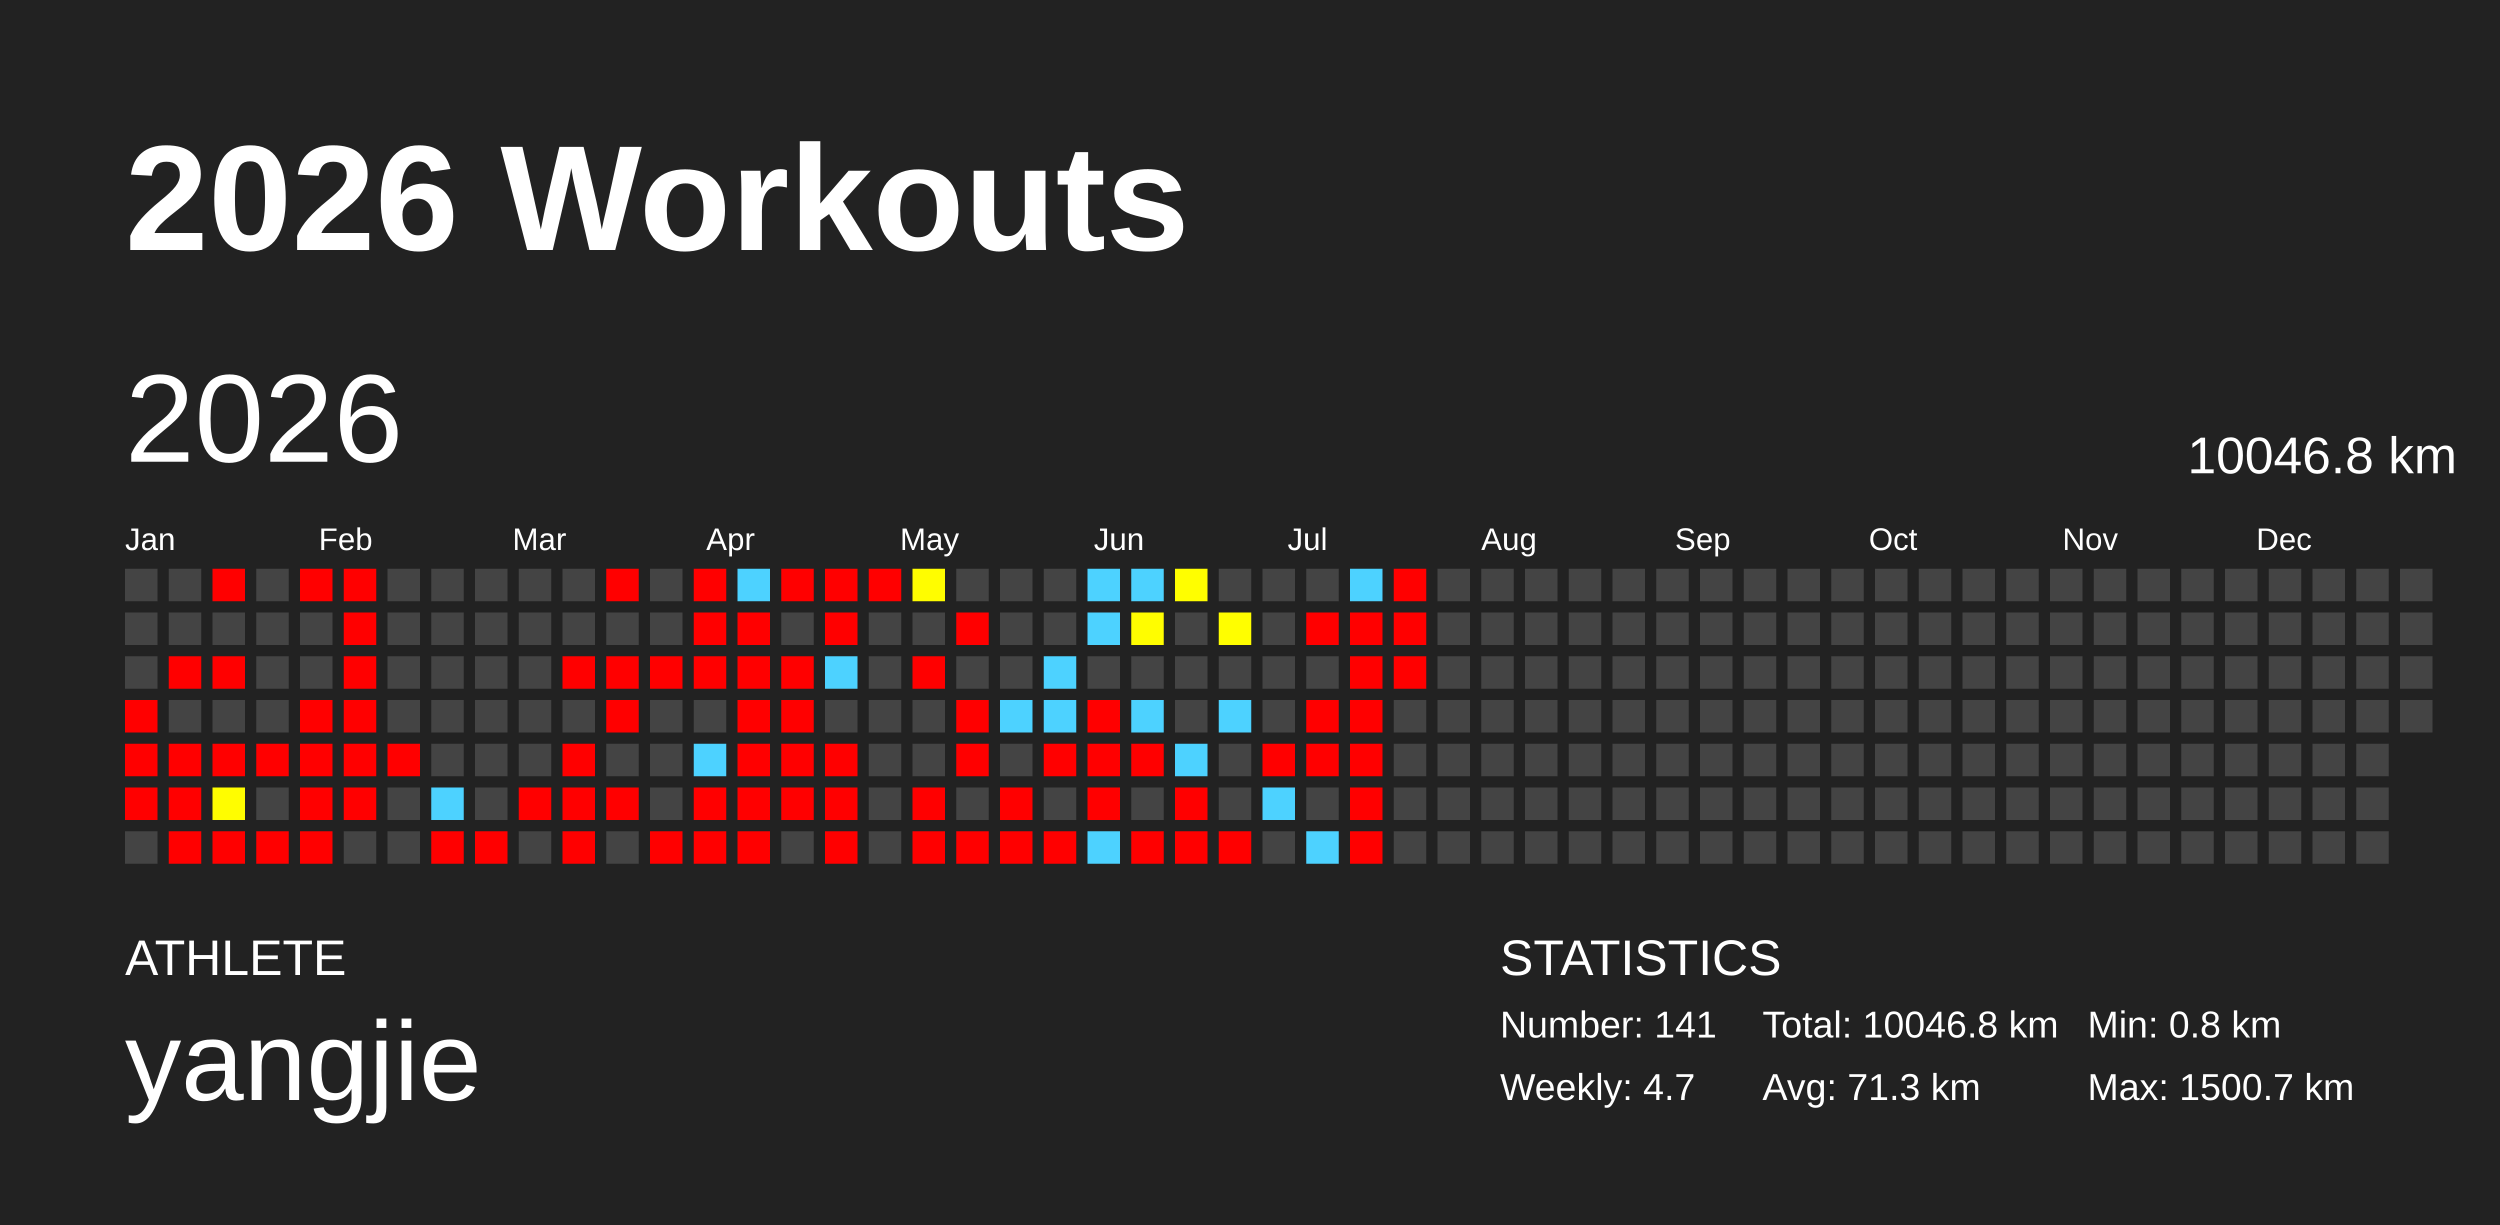
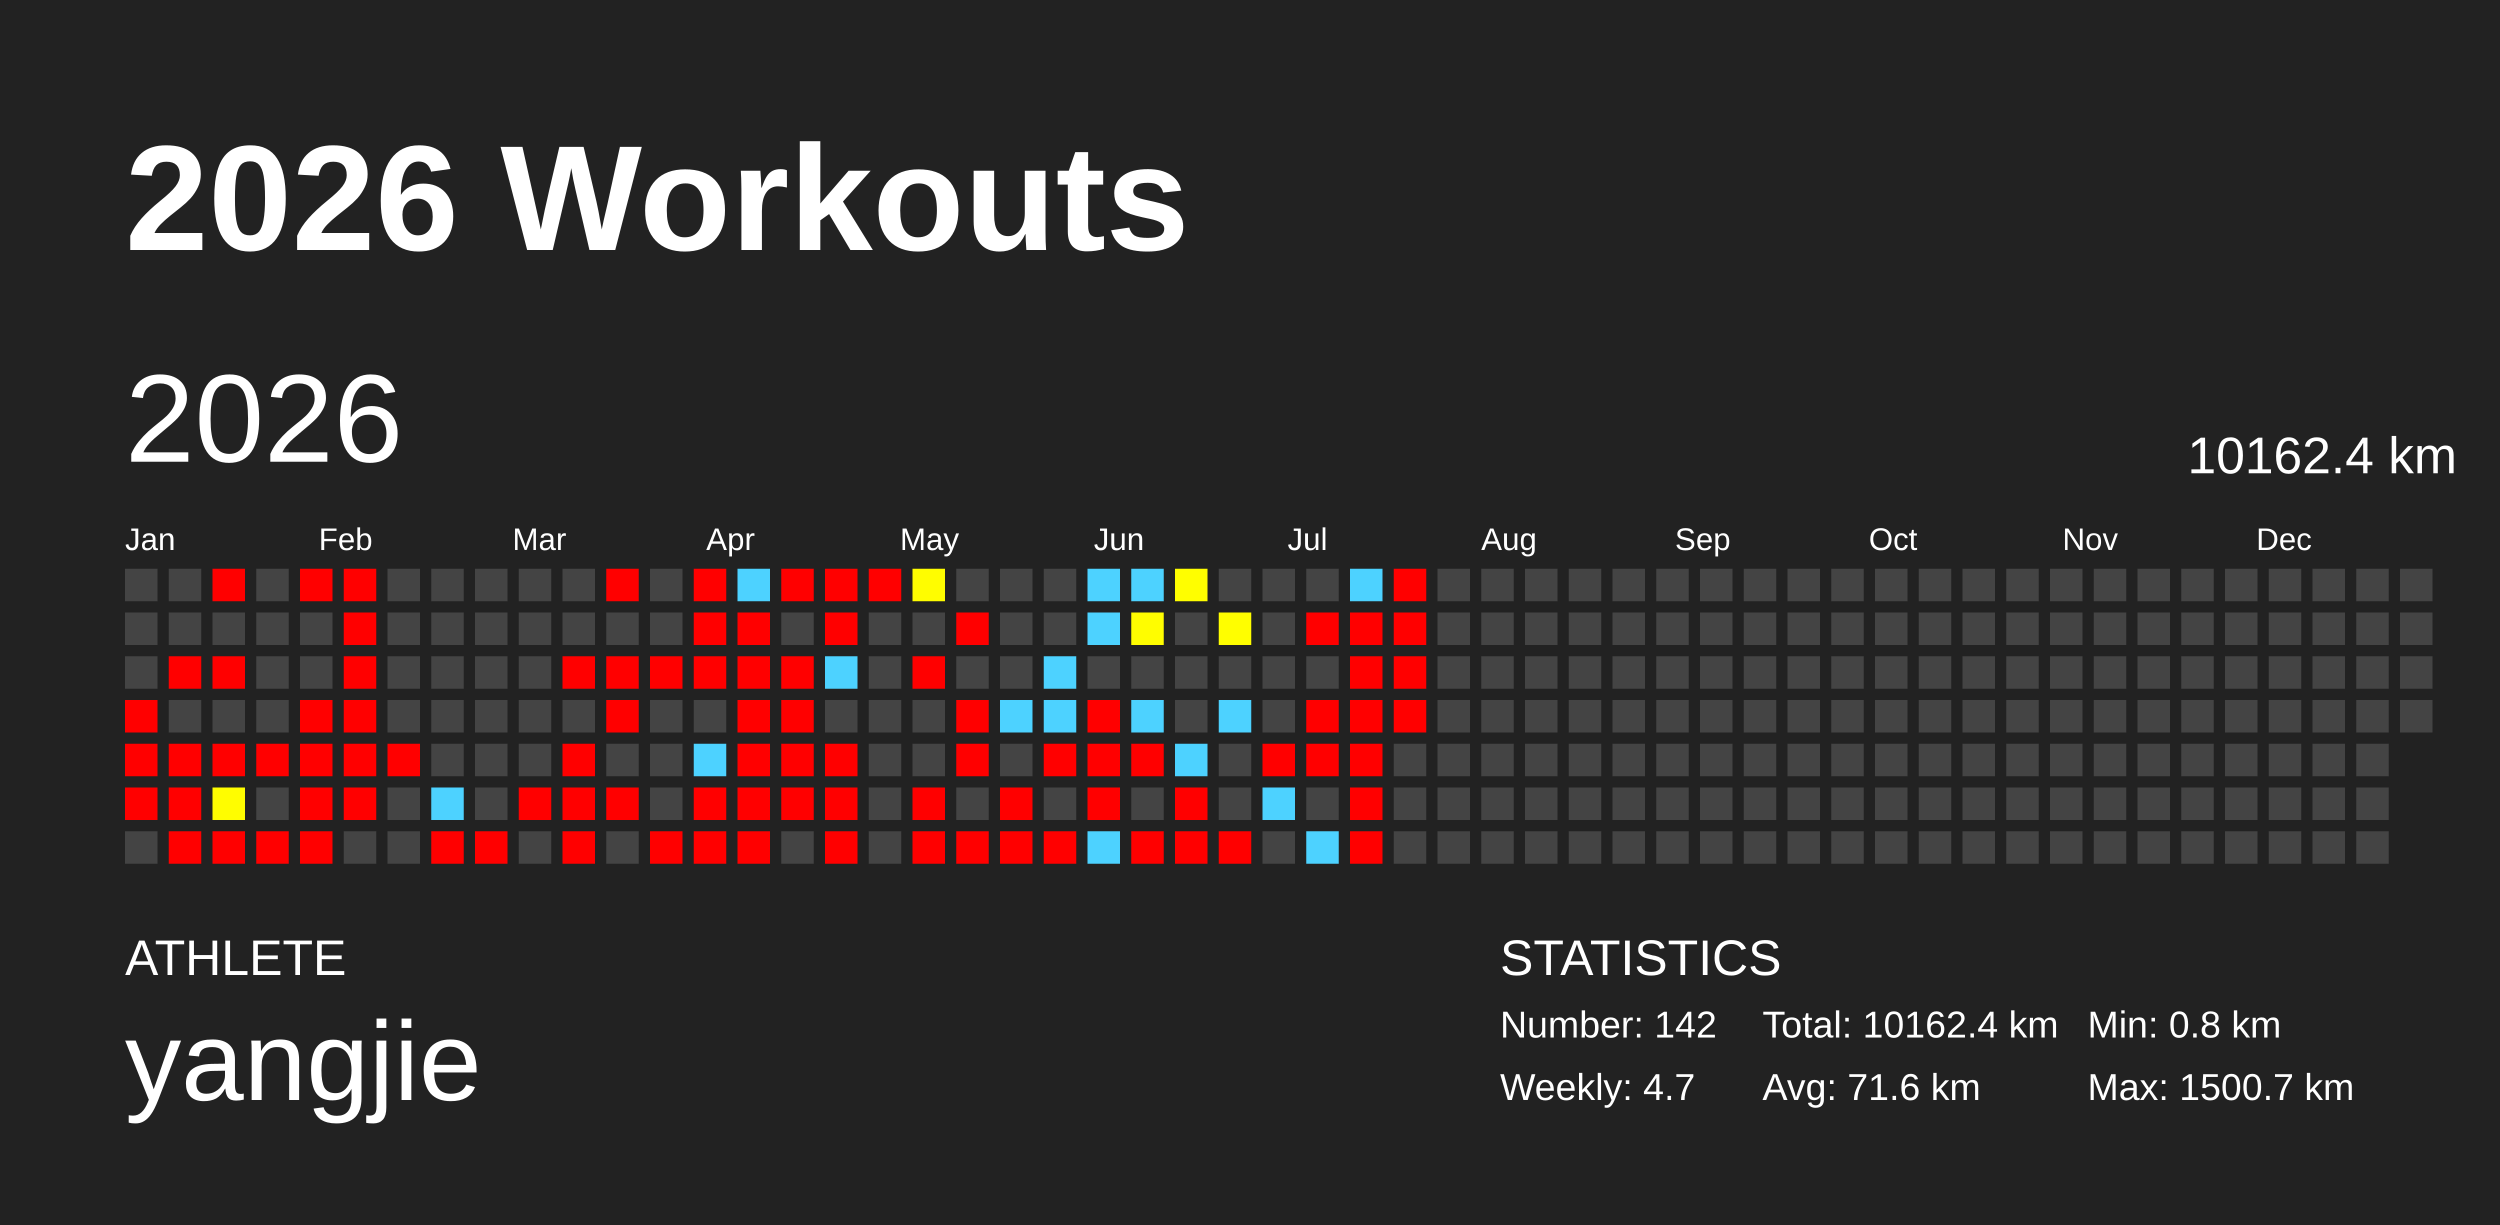
<svg xmlns="http://www.w3.org/2000/svg" baseProfile="full" height="98mm" version="1.1" viewBox="0,0,200,98" width="200mm">
  <defs />
  <rect fill="#222222" height="98" width="200" x="0" y="0" />
  <text fill="#FFFFFF" style="font-size:12px; font-family:Arial; font-weight:bold;" x="10" y="20">2026 Workouts</text>
  <text fill="#FFFFFF" style="font-size:4px; font-family:Arial" x="10" y="78">ATHLETE</text>
  <text fill="#FFFFFF" style="font-size:9px; font-family:Arial" x="10" y="88">yangjie</text>
  <text fill="#FFFFFF" style="font-size:4px; font-family:Arial" x="120" y="78">STATISTICS</text>
-   <text fill="#FFFFFF" style="font-size:3px; font-family:Arial" x="120" y="83">Number: 141</text>
+   <text fill="#FFFFFF" style="font-size:3px; font-family:Arial" x="120" y="83">Number: 142</text>
  <text fill="#FFFFFF" style="font-size:3px; font-family:Arial" x="120" y="88">Weekly: 4.7</text>
-   <text fill="#FFFFFF" style="font-size:3px; font-family:Arial" x="141" y="83">Total: 10046.8 km</text>
-   <text fill="#FFFFFF" style="font-size:3px; font-family:Arial" x="141" y="88">Avg: 71.3 km</text>
+   <text fill="#FFFFFF" style="font-size:3px; font-family:Arial" x="141" y="83">Total: 10162.4 km</text>
+   <text fill="#FFFFFF" style="font-size:3px; font-family:Arial" x="141" y="88">Avg: 71.6 km</text>
  <text fill="#FFFFFF" style="font-size:3px; font-family:Arial" x="167" y="83">Min: 0.8 km</text>
  <text fill="#FFFFFF" style="font-size:3px; font-family:Arial" x="167" y="88">Max: 1500.7 km</text>
  <text dominant-baseline="hanging" fill="#FFFFFF" style="font-size:10.0px; font-family:Arial;" x="10" y="30">2026</text>
-   <text dominant-baseline="hanging" fill="#FFFFFF" style="font-size:4.125px; font-family:Arial;" x="175" y="35">10046.8 km</text>
+   <text dominant-baseline="hanging" fill="#FFFFFF" style="font-size:4.125px; font-family:Arial;" x="175" y="35">10162.4 km</text>
  <text fill="#FFFFFF" style="font-size:2.5px; font-family:Arial" x="10.0" y="44">Jan</text>
  <text fill="#FFFFFF" style="font-size:2.5px; font-family:Arial" x="25.5" y="44">Feb</text>
  <text fill="#FFFFFF" style="font-size:2.5px; font-family:Arial" x="41.0" y="44">Mar</text>
  <text fill="#FFFFFF" style="font-size:2.5px; font-family:Arial" x="56.5" y="44">Apr</text>
  <text fill="#FFFFFF" style="font-size:2.5px; font-family:Arial" x="72.0" y="44">May</text>
  <text fill="#FFFFFF" style="font-size:2.5px; font-family:Arial" x="87.5" y="44">Jun</text>
  <text fill="#FFFFFF" style="font-size:2.5px; font-family:Arial" x="103.0" y="44">Jul</text>
  <text fill="#FFFFFF" style="font-size:2.5px; font-family:Arial" x="118.5" y="44">Aug</text>
  <text fill="#FFFFFF" style="font-size:2.5px; font-family:Arial" x="134.0" y="44">Sep</text>
  <text fill="#FFFFFF" style="font-size:2.5px; font-family:Arial" x="149.5" y="44">Oct</text>
  <text fill="#FFFFFF" style="font-size:2.5px; font-family:Arial" x="165.0" y="44">Nov</text>
  <text fill="#FFFFFF" style="font-size:2.5px; font-family:Arial" x="180.5" y="44">Dec</text>
  <rect fill="#444444" height="2.6" width="2.6" x="10.0" y="45.5" />
  <rect fill="#444444" height="2.6" width="2.6" x="10.0" y="49.0" />
  <rect fill="#444444" height="2.6" width="2.6" x="10.0" y="52.5" />
  <rect fill="red" height="2.6" width="2.6" x="10.0" y="56.0" />
  <rect fill="red" height="2.6" width="2.6" x="10.0" y="59.5" />
  <rect fill="red" height="2.6" width="2.6" x="10.0" y="63.0" />
  <rect fill="#444444" height="2.6" width="2.6" x="10.0" y="66.5" />
  <rect fill="#444444" height="2.6" width="2.6" x="13.5" y="45.5" />
  <rect fill="#444444" height="2.6" width="2.6" x="13.5" y="49.0" />
  <rect fill="red" height="2.6" width="2.6" x="13.5" y="52.5" />
  <rect fill="#444444" height="2.6" width="2.6" x="13.5" y="56.0" />
  <rect fill="red" height="2.6" width="2.6" x="13.5" y="59.5" />
  <rect fill="red" height="2.6" width="2.6" x="13.5" y="63.0" />
  <rect fill="red" height="2.6" width="2.6" x="13.5" y="66.5" />
  <rect fill="red" height="2.6" width="2.6" x="17.0" y="45.5" />
  <rect fill="#444444" height="2.6" width="2.6" x="17.0" y="49.0" />
  <rect fill="red" height="2.6" width="2.6" x="17.0" y="52.5" />
  <rect fill="#444444" height="2.6" width="2.6" x="17.0" y="56.0" />
  <rect fill="red" height="2.6" width="2.6" x="17.0" y="59.5" />
  <rect fill="#fffd00" height="2.6" width="2.6" x="17.0" y="63.0" />
  <rect fill="red" height="2.6" width="2.6" x="17.0" y="66.5" />
  <rect fill="#444444" height="2.6" width="2.6" x="20.5" y="45.5" />
  <rect fill="#444444" height="2.6" width="2.6" x="20.5" y="49.0" />
  <rect fill="#444444" height="2.6" width="2.6" x="20.5" y="52.5" />
  <rect fill="#444444" height="2.6" width="2.6" x="20.5" y="56.0" />
  <rect fill="red" height="2.6" width="2.6" x="20.5" y="59.5" />
  <rect fill="#444444" height="2.6" width="2.6" x="20.5" y="63.0" />
  <rect fill="red" height="2.6" width="2.6" x="20.5" y="66.5" />
  <rect fill="red" height="2.6" width="2.6" x="24.0" y="45.5" />
  <rect fill="#444444" height="2.6" width="2.6" x="24.0" y="49.0" />
  <rect fill="#444444" height="2.6" width="2.6" x="24.0" y="52.5" />
  <rect fill="red" height="2.6" width="2.6" x="24.0" y="56.0" />
  <rect fill="red" height="2.6" width="2.6" x="24.0" y="59.5" />
  <rect fill="red" height="2.6" width="2.6" x="24.0" y="63.0" />
  <rect fill="red" height="2.6" width="2.6" x="24.0" y="66.5" />
  <rect fill="red" height="2.6" width="2.6" x="27.5" y="45.5" />
  <rect fill="red" height="2.6" width="2.6" x="27.5" y="49.0" />
  <rect fill="red" height="2.6" width="2.6" x="27.5" y="52.5" />
  <rect fill="red" height="2.6" width="2.6" x="27.5" y="56.0" />
  <rect fill="red" height="2.6" width="2.6" x="27.5" y="59.5" />
  <rect fill="red" height="2.6" width="2.6" x="27.5" y="63.0" />
  <rect fill="#444444" height="2.6" width="2.6" x="27.5" y="66.5" />
  <rect fill="#444444" height="2.6" width="2.6" x="31.0" y="45.5" />
  <rect fill="#444444" height="2.6" width="2.6" x="31.0" y="49.0" />
  <rect fill="#444444" height="2.6" width="2.6" x="31.0" y="52.5" />
  <rect fill="#444444" height="2.6" width="2.6" x="31.0" y="56.0" />
  <rect fill="red" height="2.6" width="2.6" x="31.0" y="59.5" />
  <rect fill="#444444" height="2.6" width="2.6" x="31.0" y="63.0" />
  <rect fill="#444444" height="2.6" width="2.6" x="31.0" y="66.5" />
  <rect fill="#444444" height="2.6" width="2.6" x="34.5" y="45.5" />
  <rect fill="#444444" height="2.6" width="2.6" x="34.5" y="49.0" />
  <rect fill="#444444" height="2.6" width="2.6" x="34.5" y="52.5" />
  <rect fill="#444444" height="2.6" width="2.6" x="34.5" y="56.0" />
  <rect fill="#444444" height="2.6" width="2.6" x="34.5" y="59.5" />
  <rect fill="#4dd2ff" height="2.6" width="2.6" x="34.5" y="63.0" />
  <rect fill="red" height="2.6" width="2.6" x="34.5" y="66.5" />
  <rect fill="#444444" height="2.6" width="2.6" x="38.0" y="45.5" />
  <rect fill="#444444" height="2.6" width="2.6" x="38.0" y="49.0" />
  <rect fill="#444444" height="2.6" width="2.6" x="38.0" y="52.5" />
  <rect fill="#444444" height="2.6" width="2.6" x="38.0" y="56.0" />
  <rect fill="#444444" height="2.6" width="2.6" x="38.0" y="59.5" />
  <rect fill="#444444" height="2.6" width="2.6" x="38.0" y="63.0" />
  <rect fill="red" height="2.6" width="2.6" x="38.0" y="66.5" />
  <rect fill="#444444" height="2.6" width="2.6" x="41.5" y="45.5" />
  <rect fill="#444444" height="2.6" width="2.6" x="41.5" y="49.0" />
  <rect fill="#444444" height="2.6" width="2.6" x="41.5" y="52.5" />
  <rect fill="#444444" height="2.6" width="2.6" x="41.5" y="56.0" />
  <rect fill="#444444" height="2.6" width="2.6" x="41.5" y="59.5" />
  <rect fill="red" height="2.6" width="2.6" x="41.5" y="63.0" />
  <rect fill="#444444" height="2.6" width="2.6" x="41.5" y="66.5" />
  <rect fill="#444444" height="2.6" width="2.6" x="45.0" y="45.5" />
  <rect fill="#444444" height="2.6" width="2.6" x="45.0" y="49.0" />
  <rect fill="red" height="2.6" width="2.6" x="45.0" y="52.5" />
  <rect fill="#444444" height="2.6" width="2.6" x="45.0" y="56.0" />
  <rect fill="red" height="2.6" width="2.6" x="45.0" y="59.5" />
  <rect fill="red" height="2.6" width="2.6" x="45.0" y="63.0" />
  <rect fill="red" height="2.6" width="2.6" x="45.0" y="66.5" />
  <rect fill="red" height="2.6" width="2.6" x="48.5" y="45.5" />
  <rect fill="#444444" height="2.6" width="2.6" x="48.5" y="49.0" />
  <rect fill="red" height="2.6" width="2.6" x="48.5" y="52.5" />
  <rect fill="red" height="2.6" width="2.6" x="48.5" y="56.0" />
  <rect fill="#444444" height="2.6" width="2.6" x="48.5" y="59.5" />
  <rect fill="red" height="2.6" width="2.6" x="48.5" y="63.0" />
  <rect fill="#444444" height="2.6" width="2.6" x="48.5" y="66.5" />
  <rect fill="#444444" height="2.6" width="2.6" x="52.0" y="45.5" />
  <rect fill="#444444" height="2.6" width="2.6" x="52.0" y="49.0" />
  <rect fill="red" height="2.6" width="2.6" x="52.0" y="52.5" />
  <rect fill="#444444" height="2.6" width="2.6" x="52.0" y="56.0" />
  <rect fill="#444444" height="2.6" width="2.6" x="52.0" y="59.5" />
  <rect fill="#444444" height="2.6" width="2.6" x="52.0" y="63.0" />
  <rect fill="red" height="2.6" width="2.6" x="52.0" y="66.5" />
  <rect fill="red" height="2.6" width="2.6" x="55.5" y="45.5" />
  <rect fill="red" height="2.6" width="2.6" x="55.5" y="49.0" />
  <rect fill="red" height="2.6" width="2.6" x="55.5" y="52.5" />
  <rect fill="#444444" height="2.6" width="2.6" x="55.5" y="56.0" />
  <rect fill="#4dd2ff" height="2.6" width="2.6" x="55.5" y="59.5" />
  <rect fill="red" height="2.6" width="2.6" x="55.5" y="63.0" />
  <rect fill="red" height="2.6" width="2.6" x="55.5" y="66.5" />
  <rect fill="#4dd2ff" height="2.6" width="2.6" x="59.0" y="45.5" />
  <rect fill="red" height="2.6" width="2.6" x="59.0" y="49.0" />
  <rect fill="red" height="2.6" width="2.6" x="59.0" y="52.5" />
  <rect fill="red" height="2.6" width="2.6" x="59.0" y="56.0" />
  <rect fill="red" height="2.6" width="2.6" x="59.0" y="59.5" />
  <rect fill="red" height="2.6" width="2.6" x="59.0" y="63.0" />
  <rect fill="red" height="2.6" width="2.6" x="59.0" y="66.5" />
  <rect fill="red" height="2.6" width="2.6" x="62.5" y="45.5" />
  <rect fill="#444444" height="2.6" width="2.6" x="62.5" y="49.0" />
  <rect fill="red" height="2.6" width="2.6" x="62.5" y="52.5" />
  <rect fill="red" height="2.6" width="2.6" x="62.5" y="56.0" />
  <rect fill="red" height="2.6" width="2.6" x="62.5" y="59.5" />
  <rect fill="red" height="2.6" width="2.6" x="62.5" y="63.0" />
  <rect fill="#444444" height="2.6" width="2.6" x="62.5" y="66.5" />
  <rect fill="red" height="2.6" width="2.6" x="66.0" y="45.5" />
  <rect fill="red" height="2.6" width="2.6" x="66.0" y="49.0" />
  <rect fill="#4dd2ff" height="2.6" width="2.6" x="66.0" y="52.5" />
  <rect fill="#444444" height="2.6" width="2.6" x="66.0" y="56.0" />
  <rect fill="red" height="2.6" width="2.6" x="66.0" y="59.5" />
  <rect fill="red" height="2.6" width="2.6" x="66.0" y="63.0" />
  <rect fill="red" height="2.6" width="2.6" x="66.0" y="66.5" />
  <rect fill="red" height="2.6" width="2.6" x="69.5" y="45.5" />
  <rect fill="#444444" height="2.6" width="2.6" x="69.5" y="49.0" />
  <rect fill="#444444" height="2.6" width="2.6" x="69.5" y="52.5" />
  <rect fill="#444444" height="2.6" width="2.6" x="69.5" y="56.0" />
  <rect fill="#444444" height="2.6" width="2.6" x="69.5" y="59.5" />
  <rect fill="#444444" height="2.6" width="2.6" x="69.5" y="63.0" />
  <rect fill="#444444" height="2.6" width="2.6" x="69.5" y="66.5" />
  <rect fill="#fffd00" height="2.6" width="2.6" x="73.0" y="45.5" />
  <rect fill="#444444" height="2.6" width="2.6" x="73.0" y="49.0" />
  <rect fill="red" height="2.6" width="2.6" x="73.0" y="52.5" />
  <rect fill="#444444" height="2.6" width="2.6" x="73.0" y="56.0" />
  <rect fill="#444444" height="2.6" width="2.6" x="73.0" y="59.5" />
  <rect fill="red" height="2.6" width="2.6" x="73.0" y="63.0" />
  <rect fill="red" height="2.6" width="2.6" x="73.0" y="66.5" />
  <rect fill="#444444" height="2.6" width="2.6" x="76.5" y="45.5" />
  <rect fill="red" height="2.6" width="2.6" x="76.5" y="49.0" />
  <rect fill="#444444" height="2.6" width="2.6" x="76.5" y="52.5" />
  <rect fill="red" height="2.6" width="2.6" x="76.5" y="56.0" />
  <rect fill="red" height="2.6" width="2.6" x="76.5" y="59.5" />
  <rect fill="#444444" height="2.6" width="2.6" x="76.5" y="63.0" />
  <rect fill="red" height="2.6" width="2.6" x="76.5" y="66.5" />
  <rect fill="#444444" height="2.6" width="2.6" x="80.0" y="45.5" />
  <rect fill="#444444" height="2.6" width="2.6" x="80.0" y="49.0" />
  <rect fill="#444444" height="2.6" width="2.6" x="80.0" y="52.5" />
  <rect fill="#4dd2ff" height="2.6" width="2.6" x="80.0" y="56.0" />
  <rect fill="#444444" height="2.6" width="2.6" x="80.0" y="59.5" />
  <rect fill="red" height="2.6" width="2.6" x="80.0" y="63.0" />
  <rect fill="red" height="2.6" width="2.6" x="80.0" y="66.5" />
  <rect fill="#444444" height="2.6" width="2.6" x="83.5" y="45.5" />
  <rect fill="#444444" height="2.6" width="2.6" x="83.5" y="49.0" />
  <rect fill="#4dd2ff" height="2.6" width="2.6" x="83.5" y="52.5" />
  <rect fill="#4dd2ff" height="2.6" width="2.6" x="83.5" y="56.0" />
  <rect fill="red" height="2.6" width="2.6" x="83.5" y="59.5" />
  <rect fill="#444444" height="2.6" width="2.6" x="83.5" y="63.0" />
  <rect fill="red" height="2.6" width="2.6" x="83.5" y="66.5" />
  <rect fill="#4dd2ff" height="2.6" width="2.6" x="87.0" y="45.5" />
  <rect fill="#4dd2ff" height="2.6" width="2.6" x="87.0" y="49.0" />
  <rect fill="#444444" height="2.6" width="2.6" x="87.0" y="52.5" />
  <rect fill="red" height="2.6" width="2.6" x="87.0" y="56.0" />
  <rect fill="red" height="2.6" width="2.6" x="87.0" y="59.5" />
  <rect fill="red" height="2.6" width="2.6" x="87.0" y="63.0" />
  <rect fill="#4dd2ff" height="2.6" width="2.6" x="87.0" y="66.5" />
  <rect fill="#4dd2ff" height="2.6" width="2.6" x="90.5" y="45.5" />
  <rect fill="#fffd00" height="2.6" width="2.6" x="90.5" y="49.0" />
  <rect fill="#444444" height="2.6" width="2.6" x="90.5" y="52.5" />
  <rect fill="#4dd2ff" height="2.6" width="2.6" x="90.5" y="56.0" />
  <rect fill="red" height="2.6" width="2.6" x="90.5" y="59.5" />
  <rect fill="#444444" height="2.6" width="2.6" x="90.5" y="63.0" />
  <rect fill="red" height="2.6" width="2.6" x="90.5" y="66.5" />
  <rect fill="#fffe00" height="2.6" width="2.6" x="94.0" y="45.5" />
  <rect fill="#444444" height="2.6" width="2.6" x="94.0" y="49.0" />
  <rect fill="#444444" height="2.6" width="2.6" x="94.0" y="52.5" />
  <rect fill="#444444" height="2.6" width="2.6" x="94.0" y="56.0" />
  <rect fill="#4dd2ff" height="2.6" width="2.6" x="94.0" y="59.5" />
  <rect fill="red" height="2.6" width="2.6" x="94.0" y="63.0" />
  <rect fill="red" height="2.6" width="2.6" x="94.0" y="66.5" />
  <rect fill="#444444" height="2.6" width="2.6" x="97.5" y="45.5" />
  <rect fill="#fffe00" height="2.6" width="2.6" x="97.5" y="49.0" />
  <rect fill="#444444" height="2.6" width="2.6" x="97.5" y="52.5" />
  <rect fill="#4dd2ff" height="2.6" width="2.6" x="97.5" y="56.0" />
  <rect fill="#444444" height="2.6" width="2.6" x="97.5" y="59.5" />
  <rect fill="#444444" height="2.6" width="2.6" x="97.5" y="63.0" />
  <rect fill="red" height="2.6" width="2.6" x="97.5" y="66.5" />
  <rect fill="#444444" height="2.6" width="2.6" x="101.0" y="45.5" />
  <rect fill="#444444" height="2.6" width="2.6" x="101.0" y="49.0" />
  <rect fill="#444444" height="2.6" width="2.6" x="101.0" y="52.5" />
  <rect fill="#444444" height="2.6" width="2.6" x="101.0" y="56.0" />
  <rect fill="red" height="2.6" width="2.6" x="101.0" y="59.5" />
  <rect fill="#4dd2ff" height="2.6" width="2.6" x="101.0" y="63.0" />
  <rect fill="#444444" height="2.6" width="2.6" x="101.0" y="66.5" />
  <rect fill="#444444" height="2.6" width="2.6" x="104.5" y="45.5" />
  <rect fill="red" height="2.6" width="2.6" x="104.5" y="49.0" />
  <rect fill="#444444" height="2.6" width="2.6" x="104.5" y="52.5" />
  <rect fill="red" height="2.6" width="2.6" x="104.5" y="56.0" />
  <rect fill="red" height="2.6" width="2.6" x="104.5" y="59.5" />
  <rect fill="#444444" height="2.6" width="2.6" x="104.5" y="63.0" />
  <rect fill="#4dd2ff" height="2.6" width="2.6" x="104.5" y="66.5" />
  <rect fill="#4dd2ff" height="2.6" width="2.6" x="108.0" y="45.5" />
  <rect fill="red" height="2.6" width="2.6" x="108.0" y="49.0" />
  <rect fill="red" height="2.6" width="2.6" x="108.0" y="52.5" />
  <rect fill="red" height="2.6" width="2.6" x="108.0" y="56.0" />
  <rect fill="red" height="2.6" width="2.6" x="108.0" y="59.5" />
  <rect fill="red" height="2.6" width="2.6" x="108.0" y="63.0" />
  <rect fill="red" height="2.6" width="2.6" x="108.0" y="66.5" />
  <rect fill="red" height="2.6" width="2.6" x="111.5" y="45.5" />
  <rect fill="red" height="2.6" width="2.6" x="111.5" y="49.0" />
  <rect fill="red" height="2.6" width="2.6" x="111.5" y="52.5" />
-   <rect fill="#444444" height="2.6" width="2.6" x="111.5" y="56.0" />
+   <rect fill="red" height="2.6" width="2.6" x="111.5" y="56.0" />
  <rect fill="#444444" height="2.6" width="2.6" x="111.5" y="59.5" />
  <rect fill="#444444" height="2.6" width="2.6" x="111.5" y="63.0" />
  <rect fill="#444444" height="2.6" width="2.6" x="111.5" y="66.5" />
  <rect fill="#444444" height="2.6" width="2.6" x="115.0" y="45.5" />
  <rect fill="#444444" height="2.6" width="2.6" x="115.0" y="49.0" />
  <rect fill="#444444" height="2.6" width="2.6" x="115.0" y="52.5" />
  <rect fill="#444444" height="2.6" width="2.6" x="115.0" y="56.0" />
  <rect fill="#444444" height="2.6" width="2.6" x="115.0" y="59.5" />
  <rect fill="#444444" height="2.6" width="2.6" x="115.0" y="63.0" />
  <rect fill="#444444" height="2.6" width="2.6" x="115.0" y="66.5" />
  <rect fill="#444444" height="2.6" width="2.6" x="118.5" y="45.5" />
  <rect fill="#444444" height="2.6" width="2.6" x="118.5" y="49.0" />
  <rect fill="#444444" height="2.6" width="2.6" x="118.5" y="52.5" />
  <rect fill="#444444" height="2.6" width="2.6" x="118.5" y="56.0" />
  <rect fill="#444444" height="2.6" width="2.6" x="118.5" y="59.5" />
  <rect fill="#444444" height="2.6" width="2.6" x="118.5" y="63.0" />
  <rect fill="#444444" height="2.6" width="2.6" x="118.5" y="66.5" />
  <rect fill="#444444" height="2.6" width="2.6" x="122.0" y="45.5" />
  <rect fill="#444444" height="2.6" width="2.6" x="122.0" y="49.0" />
  <rect fill="#444444" height="2.6" width="2.6" x="122.0" y="52.5" />
  <rect fill="#444444" height="2.6" width="2.6" x="122.0" y="56.0" />
  <rect fill="#444444" height="2.6" width="2.6" x="122.0" y="59.5" />
  <rect fill="#444444" height="2.6" width="2.6" x="122.0" y="63.0" />
  <rect fill="#444444" height="2.6" width="2.6" x="122.0" y="66.5" />
  <rect fill="#444444" height="2.6" width="2.6" x="125.5" y="45.5" />
  <rect fill="#444444" height="2.6" width="2.6" x="125.5" y="49.0" />
  <rect fill="#444444" height="2.6" width="2.6" x="125.5" y="52.5" />
  <rect fill="#444444" height="2.6" width="2.6" x="125.5" y="56.0" />
  <rect fill="#444444" height="2.6" width="2.6" x="125.5" y="59.5" />
  <rect fill="#444444" height="2.6" width="2.6" x="125.5" y="63.0" />
  <rect fill="#444444" height="2.6" width="2.6" x="125.5" y="66.5" />
  <rect fill="#444444" height="2.6" width="2.6" x="129.0" y="45.5" />
  <rect fill="#444444" height="2.6" width="2.6" x="129.0" y="49.0" />
  <rect fill="#444444" height="2.6" width="2.6" x="129.0" y="52.5" />
  <rect fill="#444444" height="2.6" width="2.6" x="129.0" y="56.0" />
  <rect fill="#444444" height="2.6" width="2.6" x="129.0" y="59.5" />
  <rect fill="#444444" height="2.6" width="2.6" x="129.0" y="63.0" />
  <rect fill="#444444" height="2.6" width="2.6" x="129.0" y="66.5" />
  <rect fill="#444444" height="2.6" width="2.6" x="132.5" y="45.5" />
  <rect fill="#444444" height="2.6" width="2.6" x="132.5" y="49.0" />
  <rect fill="#444444" height="2.6" width="2.6" x="132.5" y="52.5" />
  <rect fill="#444444" height="2.6" width="2.6" x="132.5" y="56.0" />
  <rect fill="#444444" height="2.6" width="2.6" x="132.5" y="59.5" />
  <rect fill="#444444" height="2.6" width="2.6" x="132.5" y="63.0" />
  <rect fill="#444444" height="2.6" width="2.6" x="132.5" y="66.5" />
  <rect fill="#444444" height="2.6" width="2.6" x="136.0" y="45.5" />
  <rect fill="#444444" height="2.6" width="2.6" x="136.0" y="49.0" />
  <rect fill="#444444" height="2.6" width="2.6" x="136.0" y="52.5" />
  <rect fill="#444444" height="2.6" width="2.6" x="136.0" y="56.0" />
  <rect fill="#444444" height="2.6" width="2.6" x="136.0" y="59.5" />
  <rect fill="#444444" height="2.6" width="2.6" x="136.0" y="63.0" />
  <rect fill="#444444" height="2.6" width="2.6" x="136.0" y="66.5" />
  <rect fill="#444444" height="2.6" width="2.6" x="139.5" y="45.5" />
  <rect fill="#444444" height="2.6" width="2.6" x="139.5" y="49.0" />
  <rect fill="#444444" height="2.6" width="2.6" x="139.5" y="52.5" />
  <rect fill="#444444" height="2.6" width="2.6" x="139.5" y="56.0" />
  <rect fill="#444444" height="2.6" width="2.6" x="139.5" y="59.5" />
  <rect fill="#444444" height="2.6" width="2.6" x="139.5" y="63.0" />
  <rect fill="#444444" height="2.6" width="2.6" x="139.5" y="66.5" />
  <rect fill="#444444" height="2.6" width="2.6" x="143.0" y="45.5" />
  <rect fill="#444444" height="2.6" width="2.6" x="143.0" y="49.0" />
  <rect fill="#444444" height="2.6" width="2.6" x="143.0" y="52.5" />
  <rect fill="#444444" height="2.6" width="2.6" x="143.0" y="56.0" />
  <rect fill="#444444" height="2.6" width="2.6" x="143.0" y="59.5" />
  <rect fill="#444444" height="2.6" width="2.6" x="143.0" y="63.0" />
  <rect fill="#444444" height="2.6" width="2.6" x="143.0" y="66.5" />
  <rect fill="#444444" height="2.6" width="2.6" x="146.5" y="45.5" />
  <rect fill="#444444" height="2.6" width="2.6" x="146.5" y="49.0" />
  <rect fill="#444444" height="2.6" width="2.6" x="146.5" y="52.5" />
  <rect fill="#444444" height="2.6" width="2.6" x="146.5" y="56.0" />
  <rect fill="#444444" height="2.6" width="2.6" x="146.5" y="59.5" />
  <rect fill="#444444" height="2.6" width="2.6" x="146.5" y="63.0" />
  <rect fill="#444444" height="2.6" width="2.6" x="146.5" y="66.5" />
  <rect fill="#444444" height="2.6" width="2.6" x="150.0" y="45.5" />
  <rect fill="#444444" height="2.6" width="2.6" x="150.0" y="49.0" />
  <rect fill="#444444" height="2.6" width="2.6" x="150.0" y="52.5" />
  <rect fill="#444444" height="2.6" width="2.6" x="150.0" y="56.0" />
  <rect fill="#444444" height="2.6" width="2.6" x="150.0" y="59.5" />
  <rect fill="#444444" height="2.6" width="2.6" x="150.0" y="63.0" />
  <rect fill="#444444" height="2.6" width="2.6" x="150.0" y="66.5" />
  <rect fill="#444444" height="2.6" width="2.6" x="153.5" y="45.5" />
  <rect fill="#444444" height="2.6" width="2.6" x="153.5" y="49.0" />
  <rect fill="#444444" height="2.6" width="2.6" x="153.5" y="52.5" />
  <rect fill="#444444" height="2.6" width="2.6" x="153.5" y="56.0" />
  <rect fill="#444444" height="2.6" width="2.6" x="153.5" y="59.5" />
  <rect fill="#444444" height="2.6" width="2.6" x="153.5" y="63.0" />
  <rect fill="#444444" height="2.6" width="2.6" x="153.5" y="66.5" />
  <rect fill="#444444" height="2.6" width="2.6" x="157.0" y="45.5" />
  <rect fill="#444444" height="2.6" width="2.6" x="157.0" y="49.0" />
  <rect fill="#444444" height="2.6" width="2.6" x="157.0" y="52.5" />
  <rect fill="#444444" height="2.6" width="2.6" x="157.0" y="56.0" />
  <rect fill="#444444" height="2.6" width="2.6" x="157.0" y="59.5" />
  <rect fill="#444444" height="2.6" width="2.6" x="157.0" y="63.0" />
  <rect fill="#444444" height="2.6" width="2.6" x="157.0" y="66.5" />
  <rect fill="#444444" height="2.6" width="2.6" x="160.5" y="45.5" />
  <rect fill="#444444" height="2.6" width="2.6" x="160.5" y="49.0" />
  <rect fill="#444444" height="2.6" width="2.6" x="160.5" y="52.5" />
  <rect fill="#444444" height="2.6" width="2.6" x="160.5" y="56.0" />
  <rect fill="#444444" height="2.6" width="2.6" x="160.5" y="59.5" />
  <rect fill="#444444" height="2.6" width="2.6" x="160.5" y="63.0" />
  <rect fill="#444444" height="2.6" width="2.6" x="160.5" y="66.5" />
  <rect fill="#444444" height="2.6" width="2.6" x="164.0" y="45.5" />
  <rect fill="#444444" height="2.6" width="2.6" x="164.0" y="49.0" />
  <rect fill="#444444" height="2.6" width="2.6" x="164.0" y="52.5" />
  <rect fill="#444444" height="2.6" width="2.6" x="164.0" y="56.0" />
  <rect fill="#444444" height="2.6" width="2.6" x="164.0" y="59.5" />
  <rect fill="#444444" height="2.6" width="2.6" x="164.0" y="63.0" />
  <rect fill="#444444" height="2.6" width="2.6" x="164.0" y="66.5" />
  <rect fill="#444444" height="2.6" width="2.6" x="167.5" y="45.5" />
  <rect fill="#444444" height="2.6" width="2.6" x="167.5" y="49.0" />
  <rect fill="#444444" height="2.6" width="2.6" x="167.5" y="52.5" />
  <rect fill="#444444" height="2.6" width="2.6" x="167.5" y="56.0" />
  <rect fill="#444444" height="2.6" width="2.6" x="167.5" y="59.5" />
  <rect fill="#444444" height="2.6" width="2.6" x="167.5" y="63.0" />
  <rect fill="#444444" height="2.6" width="2.6" x="167.5" y="66.5" />
  <rect fill="#444444" height="2.6" width="2.6" x="171.0" y="45.5" />
  <rect fill="#444444" height="2.6" width="2.6" x="171.0" y="49.0" />
  <rect fill="#444444" height="2.6" width="2.6" x="171.0" y="52.5" />
  <rect fill="#444444" height="2.6" width="2.6" x="171.0" y="56.0" />
  <rect fill="#444444" height="2.6" width="2.6" x="171.0" y="59.5" />
  <rect fill="#444444" height="2.6" width="2.6" x="171.0" y="63.0" />
  <rect fill="#444444" height="2.6" width="2.6" x="171.0" y="66.5" />
  <rect fill="#444444" height="2.6" width="2.6" x="174.5" y="45.5" />
  <rect fill="#444444" height="2.6" width="2.6" x="174.5" y="49.0" />
  <rect fill="#444444" height="2.6" width="2.6" x="174.5" y="52.5" />
  <rect fill="#444444" height="2.6" width="2.6" x="174.5" y="56.0" />
  <rect fill="#444444" height="2.6" width="2.6" x="174.5" y="59.5" />
  <rect fill="#444444" height="2.6" width="2.6" x="174.5" y="63.0" />
  <rect fill="#444444" height="2.6" width="2.6" x="174.5" y="66.5" />
  <rect fill="#444444" height="2.6" width="2.6" x="178.0" y="45.5" />
  <rect fill="#444444" height="2.6" width="2.6" x="178.0" y="49.0" />
  <rect fill="#444444" height="2.6" width="2.6" x="178.0" y="52.5" />
  <rect fill="#444444" height="2.6" width="2.6" x="178.0" y="56.0" />
  <rect fill="#444444" height="2.6" width="2.6" x="178.0" y="59.5" />
  <rect fill="#444444" height="2.6" width="2.6" x="178.0" y="63.0" />
  <rect fill="#444444" height="2.6" width="2.6" x="178.0" y="66.5" />
  <rect fill="#444444" height="2.6" width="2.6" x="181.5" y="45.5" />
  <rect fill="#444444" height="2.6" width="2.6" x="181.5" y="49.0" />
  <rect fill="#444444" height="2.6" width="2.6" x="181.5" y="52.5" />
  <rect fill="#444444" height="2.6" width="2.6" x="181.5" y="56.0" />
  <rect fill="#444444" height="2.6" width="2.6" x="181.5" y="59.5" />
  <rect fill="#444444" height="2.6" width="2.6" x="181.5" y="63.0" />
  <rect fill="#444444" height="2.6" width="2.6" x="181.5" y="66.5" />
  <rect fill="#444444" height="2.6" width="2.6" x="185.0" y="45.5" />
  <rect fill="#444444" height="2.6" width="2.6" x="185.0" y="49.0" />
  <rect fill="#444444" height="2.6" width="2.6" x="185.0" y="52.5" />
  <rect fill="#444444" height="2.6" width="2.6" x="185.0" y="56.0" />
  <rect fill="#444444" height="2.6" width="2.6" x="185.0" y="59.5" />
  <rect fill="#444444" height="2.6" width="2.6" x="185.0" y="63.0" />
  <rect fill="#444444" height="2.6" width="2.6" x="185.0" y="66.5" />
  <rect fill="#444444" height="2.6" width="2.6" x="188.5" y="45.5" />
  <rect fill="#444444" height="2.6" width="2.6" x="188.5" y="49.0" />
  <rect fill="#444444" height="2.6" width="2.6" x="188.5" y="52.5" />
  <rect fill="#444444" height="2.6" width="2.6" x="188.5" y="56.0" />
  <rect fill="#444444" height="2.6" width="2.6" x="188.5" y="59.5" />
  <rect fill="#444444" height="2.6" width="2.6" x="188.5" y="63.0" />
  <rect fill="#444444" height="2.6" width="2.6" x="188.5" y="66.5" />
  <rect fill="#444444" height="2.6" width="2.6" x="192.0" y="45.5" />
  <rect fill="#444444" height="2.6" width="2.6" x="192.0" y="49.0" />
  <rect fill="#444444" height="2.6" width="2.6" x="192.0" y="52.5" />
  <rect fill="#444444" height="2.6" width="2.6" x="192.0" y="56.0" />
</svg>
